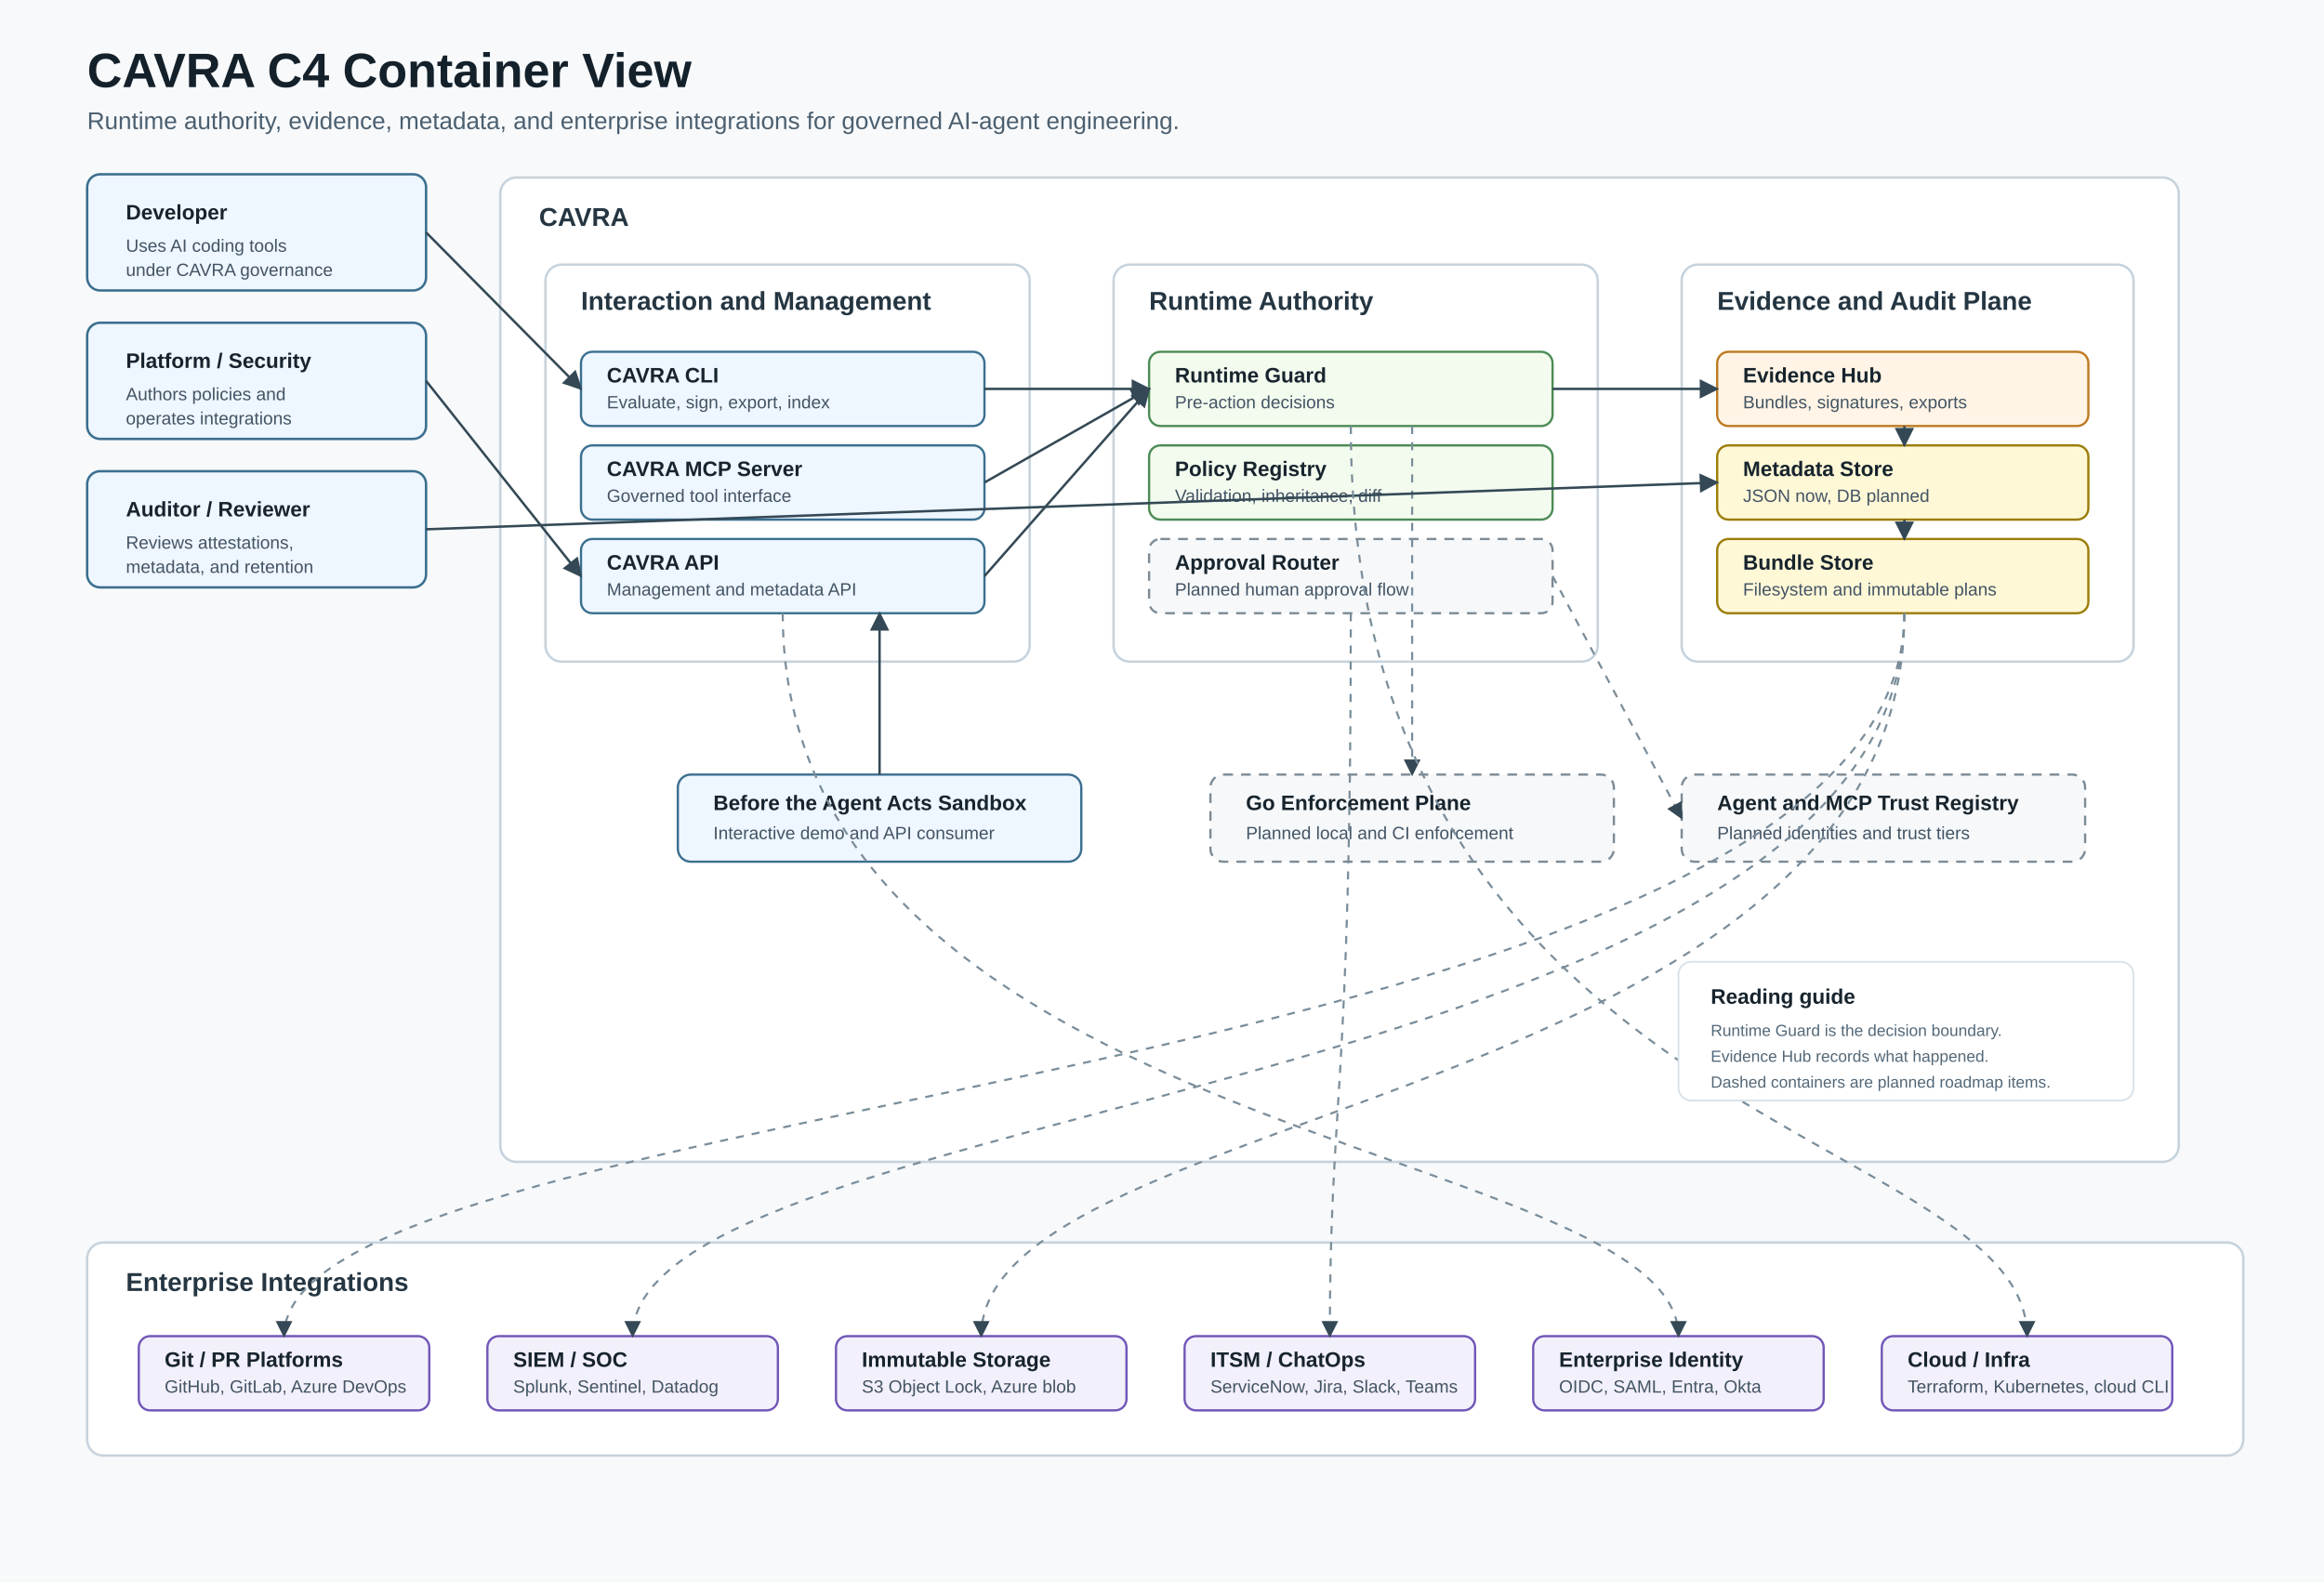
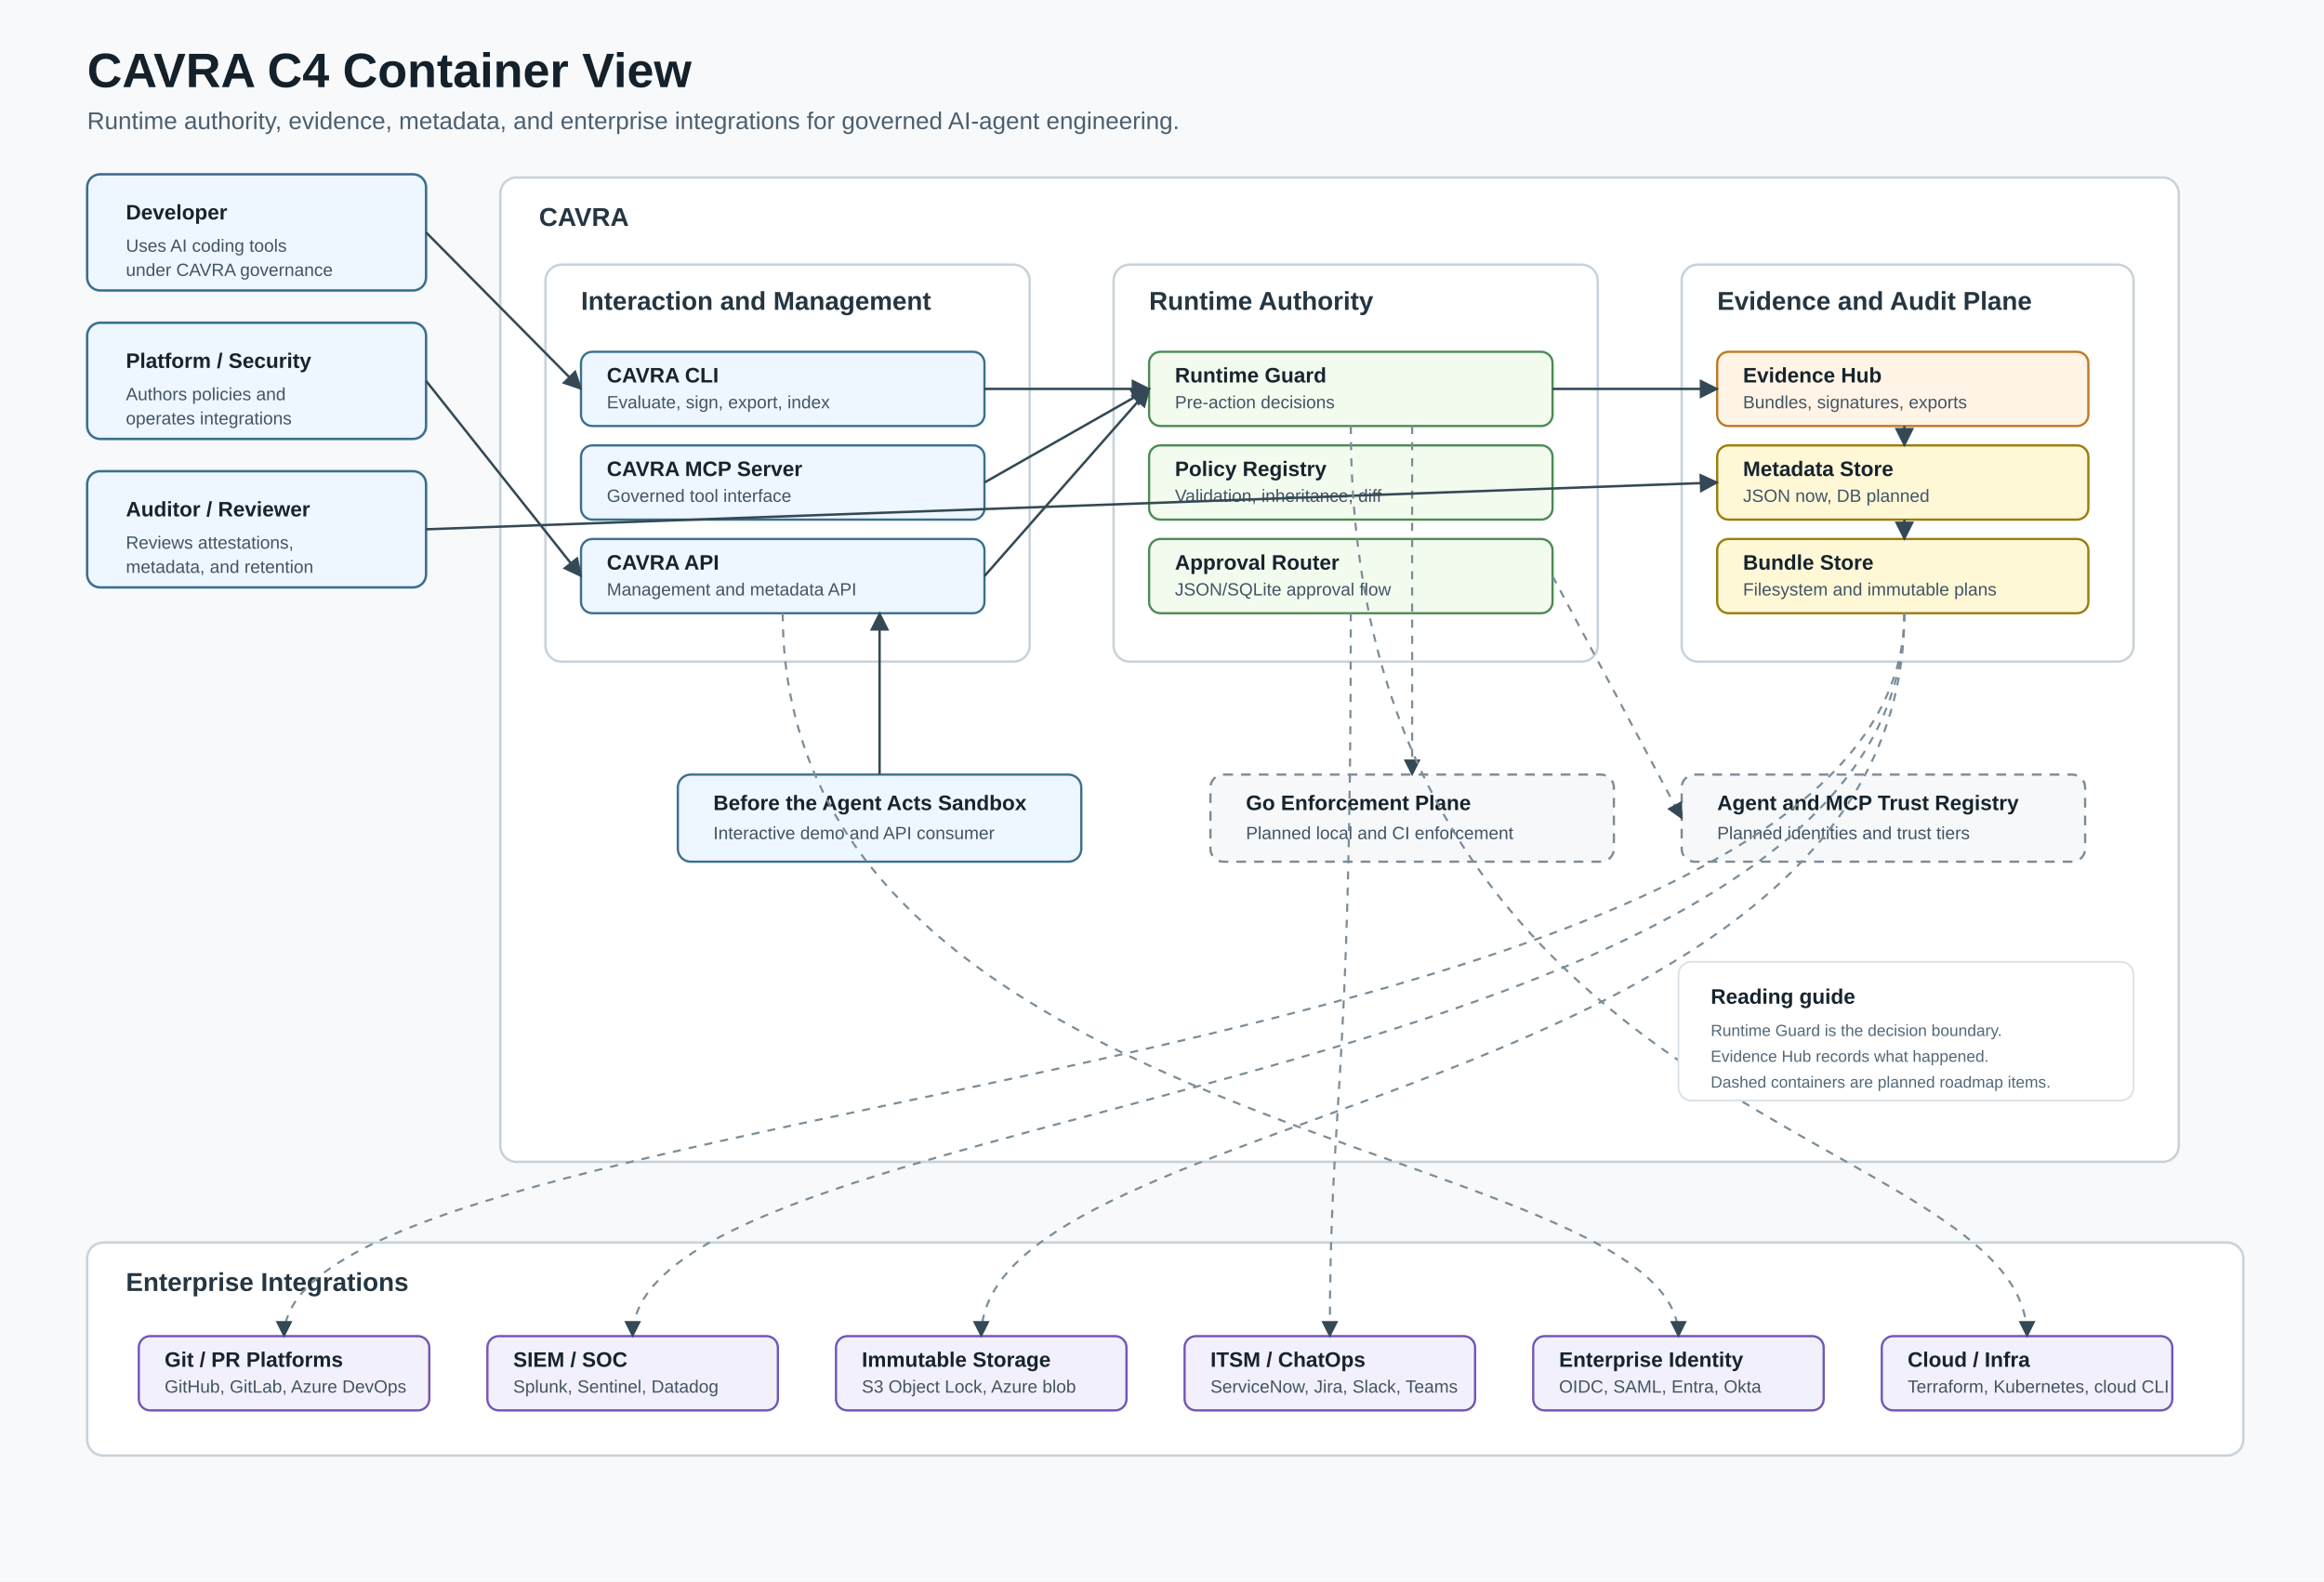
<svg xmlns="http://www.w3.org/2000/svg" width="1440" height="980" viewBox="0 0 1440 980" role="img" aria-labelledby="title desc">
  <defs>
    <marker id="arrow" viewBox="0 0 10 10" refX="9" refY="5" markerWidth="8" markerHeight="8" orient="auto-start-reverse">
      <path d="M 0 0 L 10 5 L 0 10 z" fill="#344955" />
    </marker>
    <style>
      .bg { fill: #f7f9fb; }
      .title { font: 700 30px Arial, sans-serif; fill: #14212b; }
      .subtitle { font: 400 15px Arial, sans-serif; fill: #4b5f6f; }
      .boundary { fill: #ffffff; stroke: #c7d3dc; stroke-width: 1.5; }
      .boundary-title { font: 700 16px Arial, sans-serif; fill: #253642; }
      .actor { fill: #eef6ff; stroke: #3b6f8f; stroke-width: 1.5; }
      .surface { fill: #eef6ff; stroke: #3b6f8f; stroke-width: 1.4; }
      .authority { fill: #f3fbef; stroke: #4d8b55; stroke-width: 1.4; }
      .evidence { fill: #fff4e5; stroke: #bd7a22; stroke-width: 1.4; }
      .external { fill: #f2f0fa; stroke: #7256b8; stroke-width: 1.4; }
      .planned { fill: #f6f8fa; stroke: #7d8b95; stroke-width: 1.4; stroke-dasharray: 6 5; }
      .store { fill: #fff8d7; stroke: #9b7d0a; stroke-width: 1.4; }
      .node-title { font: 700 13px Arial, sans-serif; fill: #17242d; }
      .node-text { font: 400 11px Arial, sans-serif; fill: #435464; }
      .small { font: 400 10px Arial, sans-serif; fill: #526777; }
      .arrow { stroke: #344955; stroke-width: 1.5; fill: none; marker-end: url(#arrow); }
      .soft-arrow { stroke: #7a8d9a; stroke-width: 1.3; fill: none; marker-end: url(#arrow); stroke-dasharray: 5 5; }
      .legend { fill: #ffffff; stroke: #d5dfe6; stroke-width: 1; }
    </style>
  </defs>
  <rect class="bg" width="1440" height="980" />
  <text x="54" y="54" class="title">CAVRA C4 Container View</text>
  <text x="54" y="80" class="subtitle">Runtime authority, evidence, metadata, and enterprise integrations for governed AI-agent engineering.</text>
  <rect x="54" y="108" width="210" height="72" rx="8" class="actor" />
  <text x="78" y="136" class="node-title">Developer</text>
  <text x="78" y="156" class="node-text">Uses AI coding tools</text>
  <text x="78" y="171" class="node-text">under CAVRA governance</text>
  <rect x="54" y="200" width="210" height="72" rx="8" class="actor" />
  <text x="78" y="228" class="node-title">Platform / Security</text>
  <text x="78" y="248" class="node-text">Authors policies and</text>
  <text x="78" y="263" class="node-text">operates integrations</text>
  <rect x="54" y="292" width="210" height="72" rx="8" class="actor" />
  <text x="78" y="320" class="node-title">Auditor / Reviewer</text>
  <text x="78" y="340" class="node-text">Reviews attestations,</text>
  <text x="78" y="355" class="node-text">metadata, and retention</text>
  <rect x="310" y="110" width="1040" height="610" rx="10" class="boundary" />
  <text x="334" y="140" class="boundary-title">CAVRA</text>
  <rect x="338" y="164" width="300" height="246" rx="10" class="boundary" />
  <text x="360" y="192" class="boundary-title">Interaction and Management</text>
  <rect x="360" y="218" width="250" height="46" rx="7" class="surface" />
  <text x="376" y="237" class="node-title">CAVRA CLI</text>
  <text x="376" y="253" class="node-text">Evaluate, sign, export, index</text>
  <rect x="360" y="276" width="250" height="46" rx="7" class="surface" />
  <text x="376" y="295" class="node-title">CAVRA MCP Server</text>
  <text x="376" y="311" class="node-text">Governed tool interface</text>
  <rect x="360" y="334" width="250" height="46" rx="7" class="surface" />
  <text x="376" y="353" class="node-title">CAVRA API</text>
  <text x="376" y="369" class="node-text">Management and metadata API</text>
  <rect x="690" y="164" width="300" height="246" rx="10" class="boundary" />
  <text x="712" y="192" class="boundary-title">Runtime Authority</text>
  <rect x="712" y="218" width="250" height="46" rx="7" class="authority" />
  <text x="728" y="237" class="node-title">Runtime Guard</text>
  <text x="728" y="253" class="node-text">Pre-action decisions</text>
  <rect x="712" y="276" width="250" height="46" rx="7" class="authority" />
  <text x="728" y="295" class="node-title">Policy Registry</text>
  <text x="728" y="311" class="node-text">Validation, inheritance, diff</text>
-   <rect x="712" y="334" width="250" height="46" rx="7" class="planned" />
+   <rect x="712" y="334" width="250" height="46" rx="7" class="authority" />
  <text x="728" y="353" class="node-title">Approval Router</text>
-   <text x="728" y="369" class="node-text">Planned human approval flow</text>
+   <text x="728" y="369" class="node-text">JSON/SQLite approval flow</text>
  <rect x="1042" y="164" width="280" height="246" rx="10" class="boundary" />
  <text x="1064" y="192" class="boundary-title">Evidence and Audit Plane</text>
  <rect x="1064" y="218" width="230" height="46" rx="7" class="evidence" />
  <text x="1080" y="237" class="node-title">Evidence Hub</text>
  <text x="1080" y="253" class="node-text">Bundles, signatures, exports</text>
  <rect x="1064" y="276" width="230" height="46" rx="7" class="store" />
  <text x="1080" y="295" class="node-title">Metadata Store</text>
  <text x="1080" y="311" class="node-text">JSON now, DB planned</text>
  <rect x="1064" y="334" width="230" height="46" rx="7" class="store" />
  <text x="1080" y="353" class="node-title">Bundle Store</text>
  <text x="1080" y="369" class="node-text">Filesystem and immutable plans</text>
  <rect x="420" y="480" width="250" height="54" rx="8" class="surface" />
  <text x="442" y="502" class="node-title">Before the Agent Acts Sandbox</text>
  <text x="442" y="520" class="node-text">Interactive demo and API consumer</text>
  <rect x="750" y="480" width="250" height="54" rx="8" class="planned" />
  <text x="772" y="502" class="node-title">Go Enforcement Plane</text>
  <text x="772" y="520" class="node-text">Planned local and CI enforcement</text>
  <rect x="1042" y="480" width="250" height="54" rx="8" class="planned" />
  <text x="1064" y="502" class="node-title">Agent and MCP Trust Registry</text>
  <text x="1064" y="520" class="node-text">Planned identities and trust tiers</text>
  <path class="arrow" d="M610 241 L712 241" />
  <path class="arrow" d="M610 299 L712 241" />
  <path class="arrow" d="M610 357 L712 241" />
  <path class="arrow" d="M962 241 L1064 241" />
  <path class="arrow" d="M1180 264 L1180 276" />
  <path class="arrow" d="M1180 322 L1180 334" />
  <path class="soft-arrow" d="M875 264 L875 480" />
  <path class="soft-arrow" d="M962 357 L1042 507" />
  <path class="arrow" d="M545 480 L545 380" />
  <path class="arrow" d="M264 144 L360 241" />
  <path class="arrow" d="M264 236 L360 357" />
  <path class="arrow" d="M264 328 L1064 299" />
  <rect x="54" y="770" width="1336" height="132" rx="10" class="boundary" />
  <text x="78" y="800" class="boundary-title">Enterprise Integrations</text>
  <rect x="86" y="828" width="180" height="46" rx="7" class="external" />
  <text x="102" y="847" class="node-title">Git / PR Platforms</text>
  <text x="102" y="863" class="node-text">GitHub, GitLab, Azure DevOps</text>
  <rect x="302" y="828" width="180" height="46" rx="7" class="external" />
  <text x="318" y="847" class="node-title">SIEM / SOC</text>
  <text x="318" y="863" class="node-text">Splunk, Sentinel, Datadog</text>
  <rect x="518" y="828" width="180" height="46" rx="7" class="external" />
  <text x="534" y="847" class="node-title">Immutable Storage</text>
  <text x="534" y="863" class="node-text">S3 Object Lock, Azure blob</text>
  <rect x="734" y="828" width="180" height="46" rx="7" class="external" />
  <text x="750" y="847" class="node-title">ITSM / ChatOps</text>
  <text x="750" y="863" class="node-text">ServiceNow, Jira, Slack, Teams</text>
  <rect x="950" y="828" width="180" height="46" rx="7" class="external" />
  <text x="966" y="847" class="node-title">Enterprise Identity</text>
  <text x="966" y="863" class="node-text">OIDC, SAML, Entra, Okta</text>
  <rect x="1166" y="828" width="180" height="46" rx="7" class="external" />
  <text x="1182" y="847" class="node-title">Cloud / Infra</text>
  <text x="1182" y="863" class="node-text">Terraform, Kubernetes, cloud CLI</text>
  <path class="soft-arrow" d="M1180 380 C1180 675 176 675 176 828" />
  <path class="soft-arrow" d="M1180 380 C1180 680 392 680 392 828" />
  <path class="soft-arrow" d="M1180 380 C1180 684 608 684 608 828" />
  <path class="soft-arrow" d="M837 380 C837 680 824 680 824 828" />
  <path class="soft-arrow" d="M485 380 C485 708 1040 708 1040 828" />
  <path class="soft-arrow" d="M837 264 C837 700 1256 700 1256 828" />
  <rect x="1040" y="596" width="282" height="86" rx="8" class="legend" />
  <text x="1060" y="622" class="node-title">Reading guide</text>
  <text x="1060" y="642" class="small">Runtime Guard is the decision boundary.</text>
  <text x="1060" y="658" class="small">Evidence Hub records what happened.</text>
  <text x="1060" y="674" class="small">Dashed containers are planned roadmap items.</text>
</svg>
